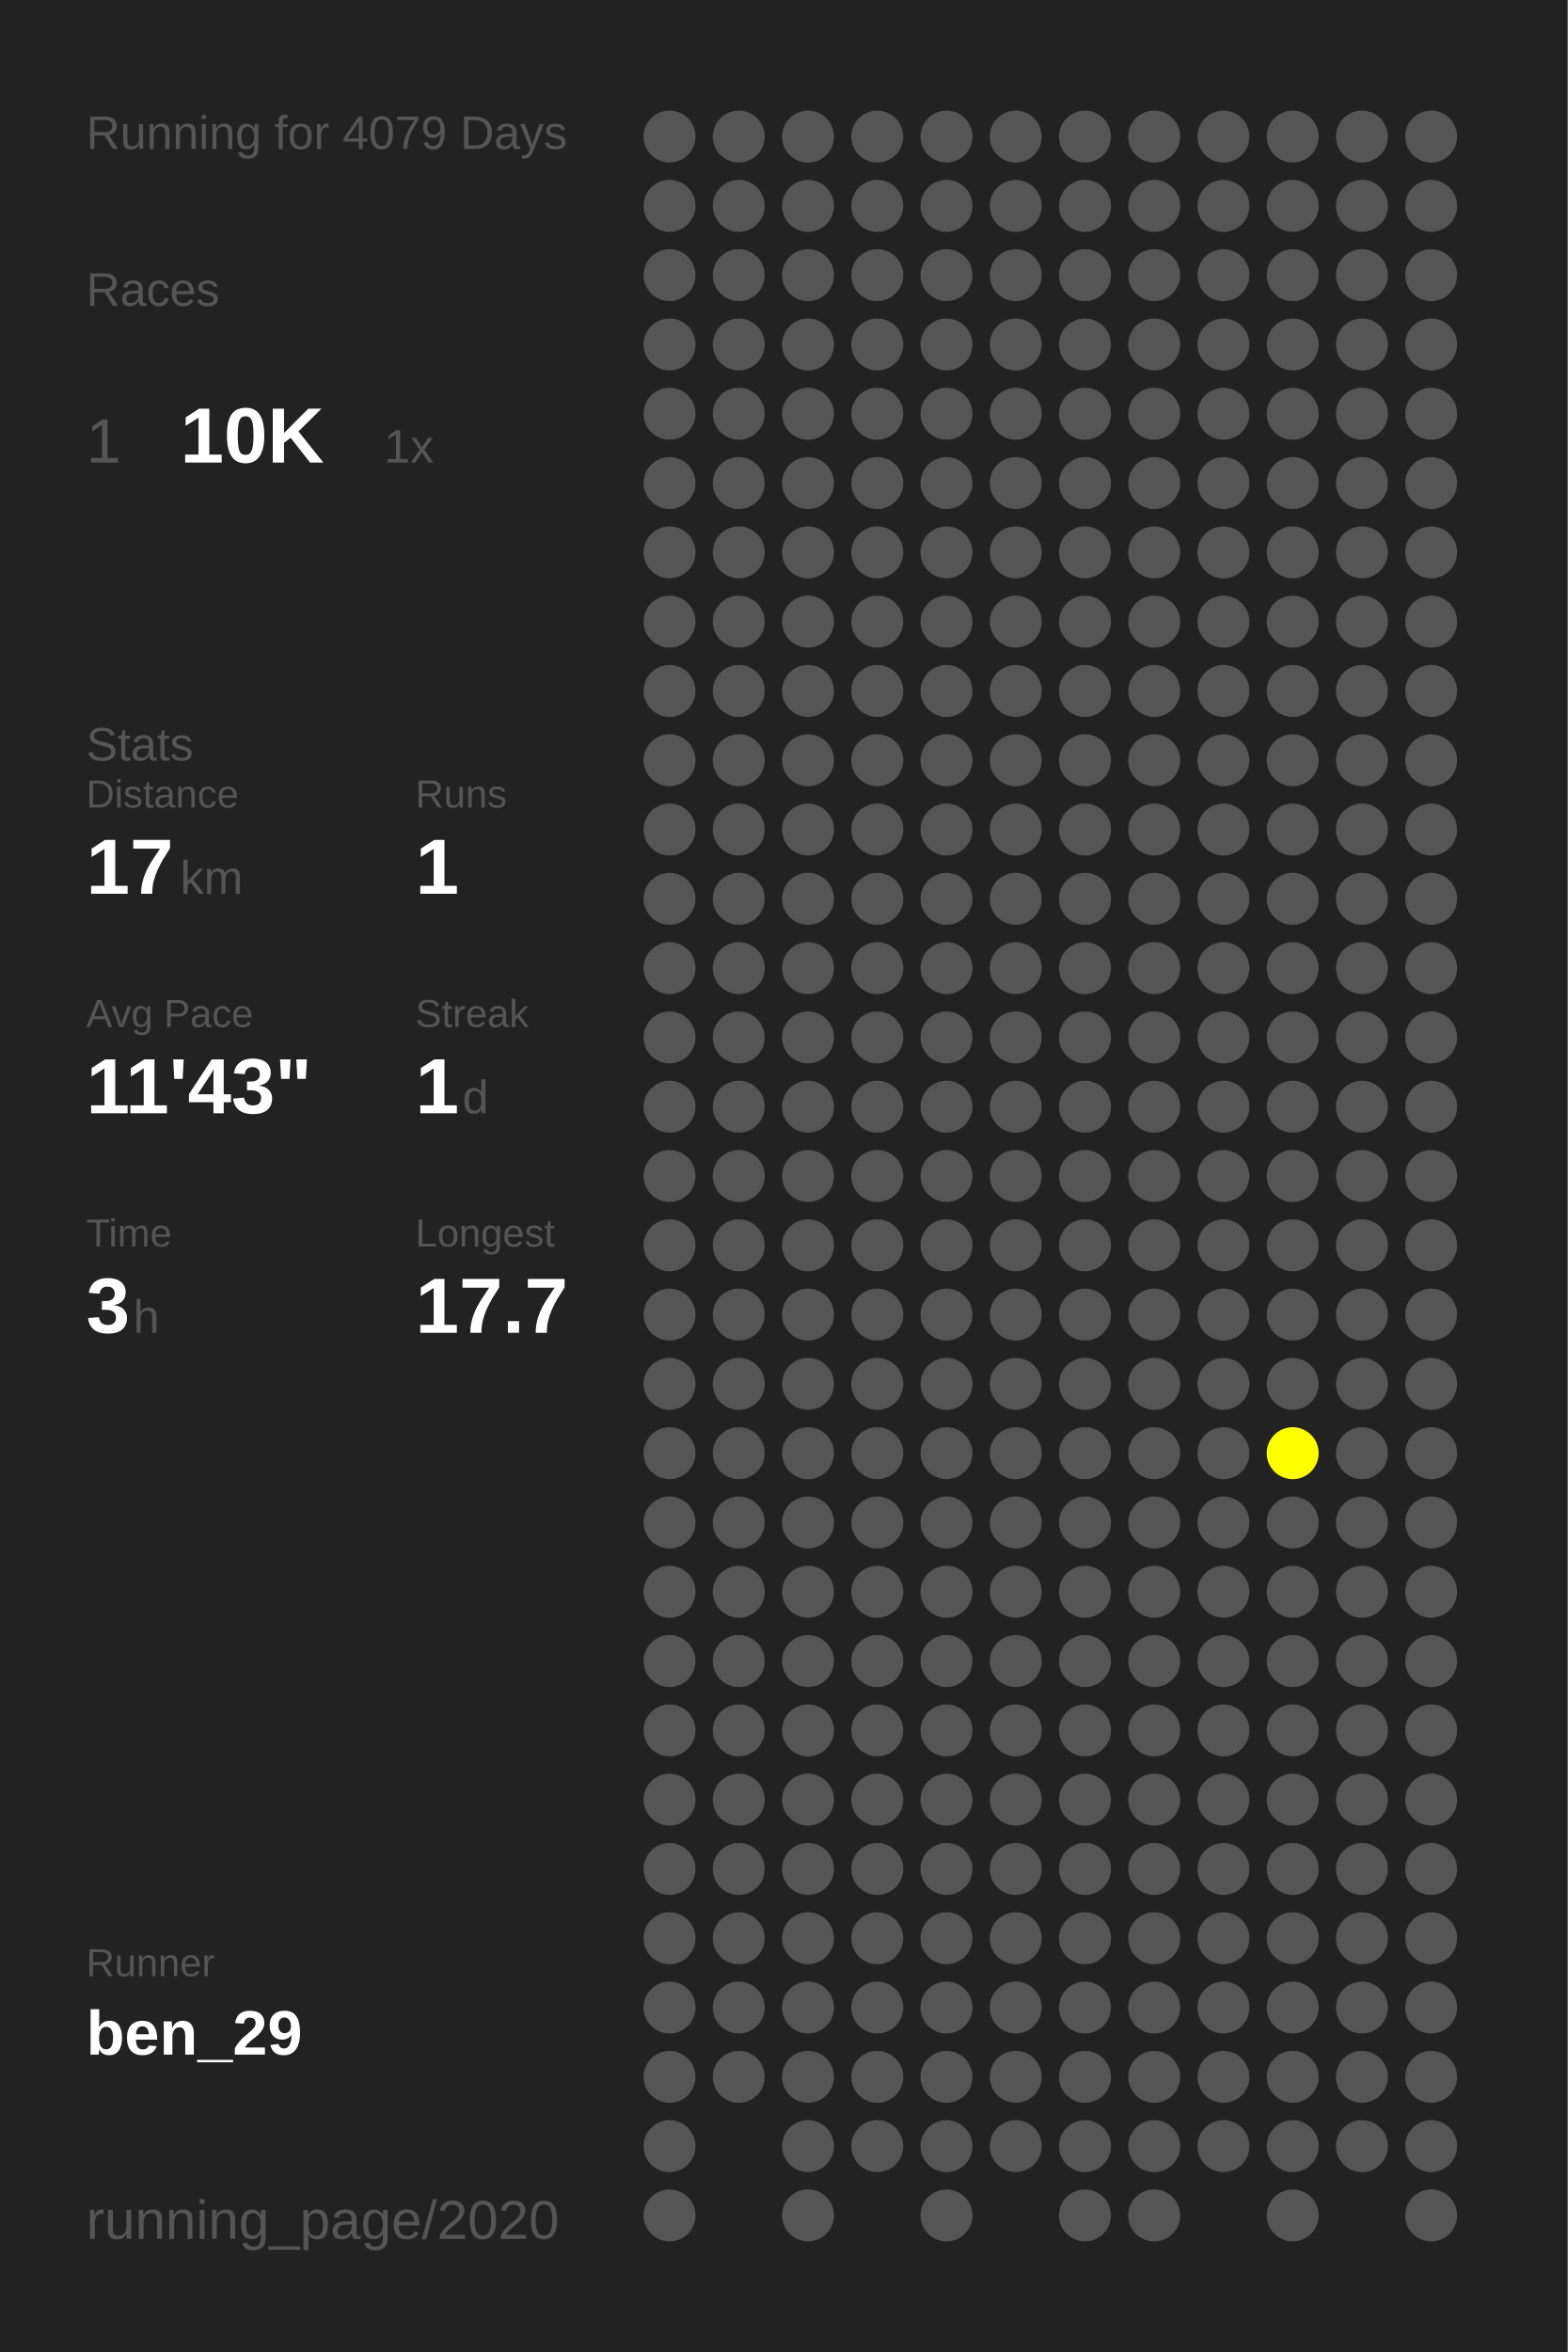
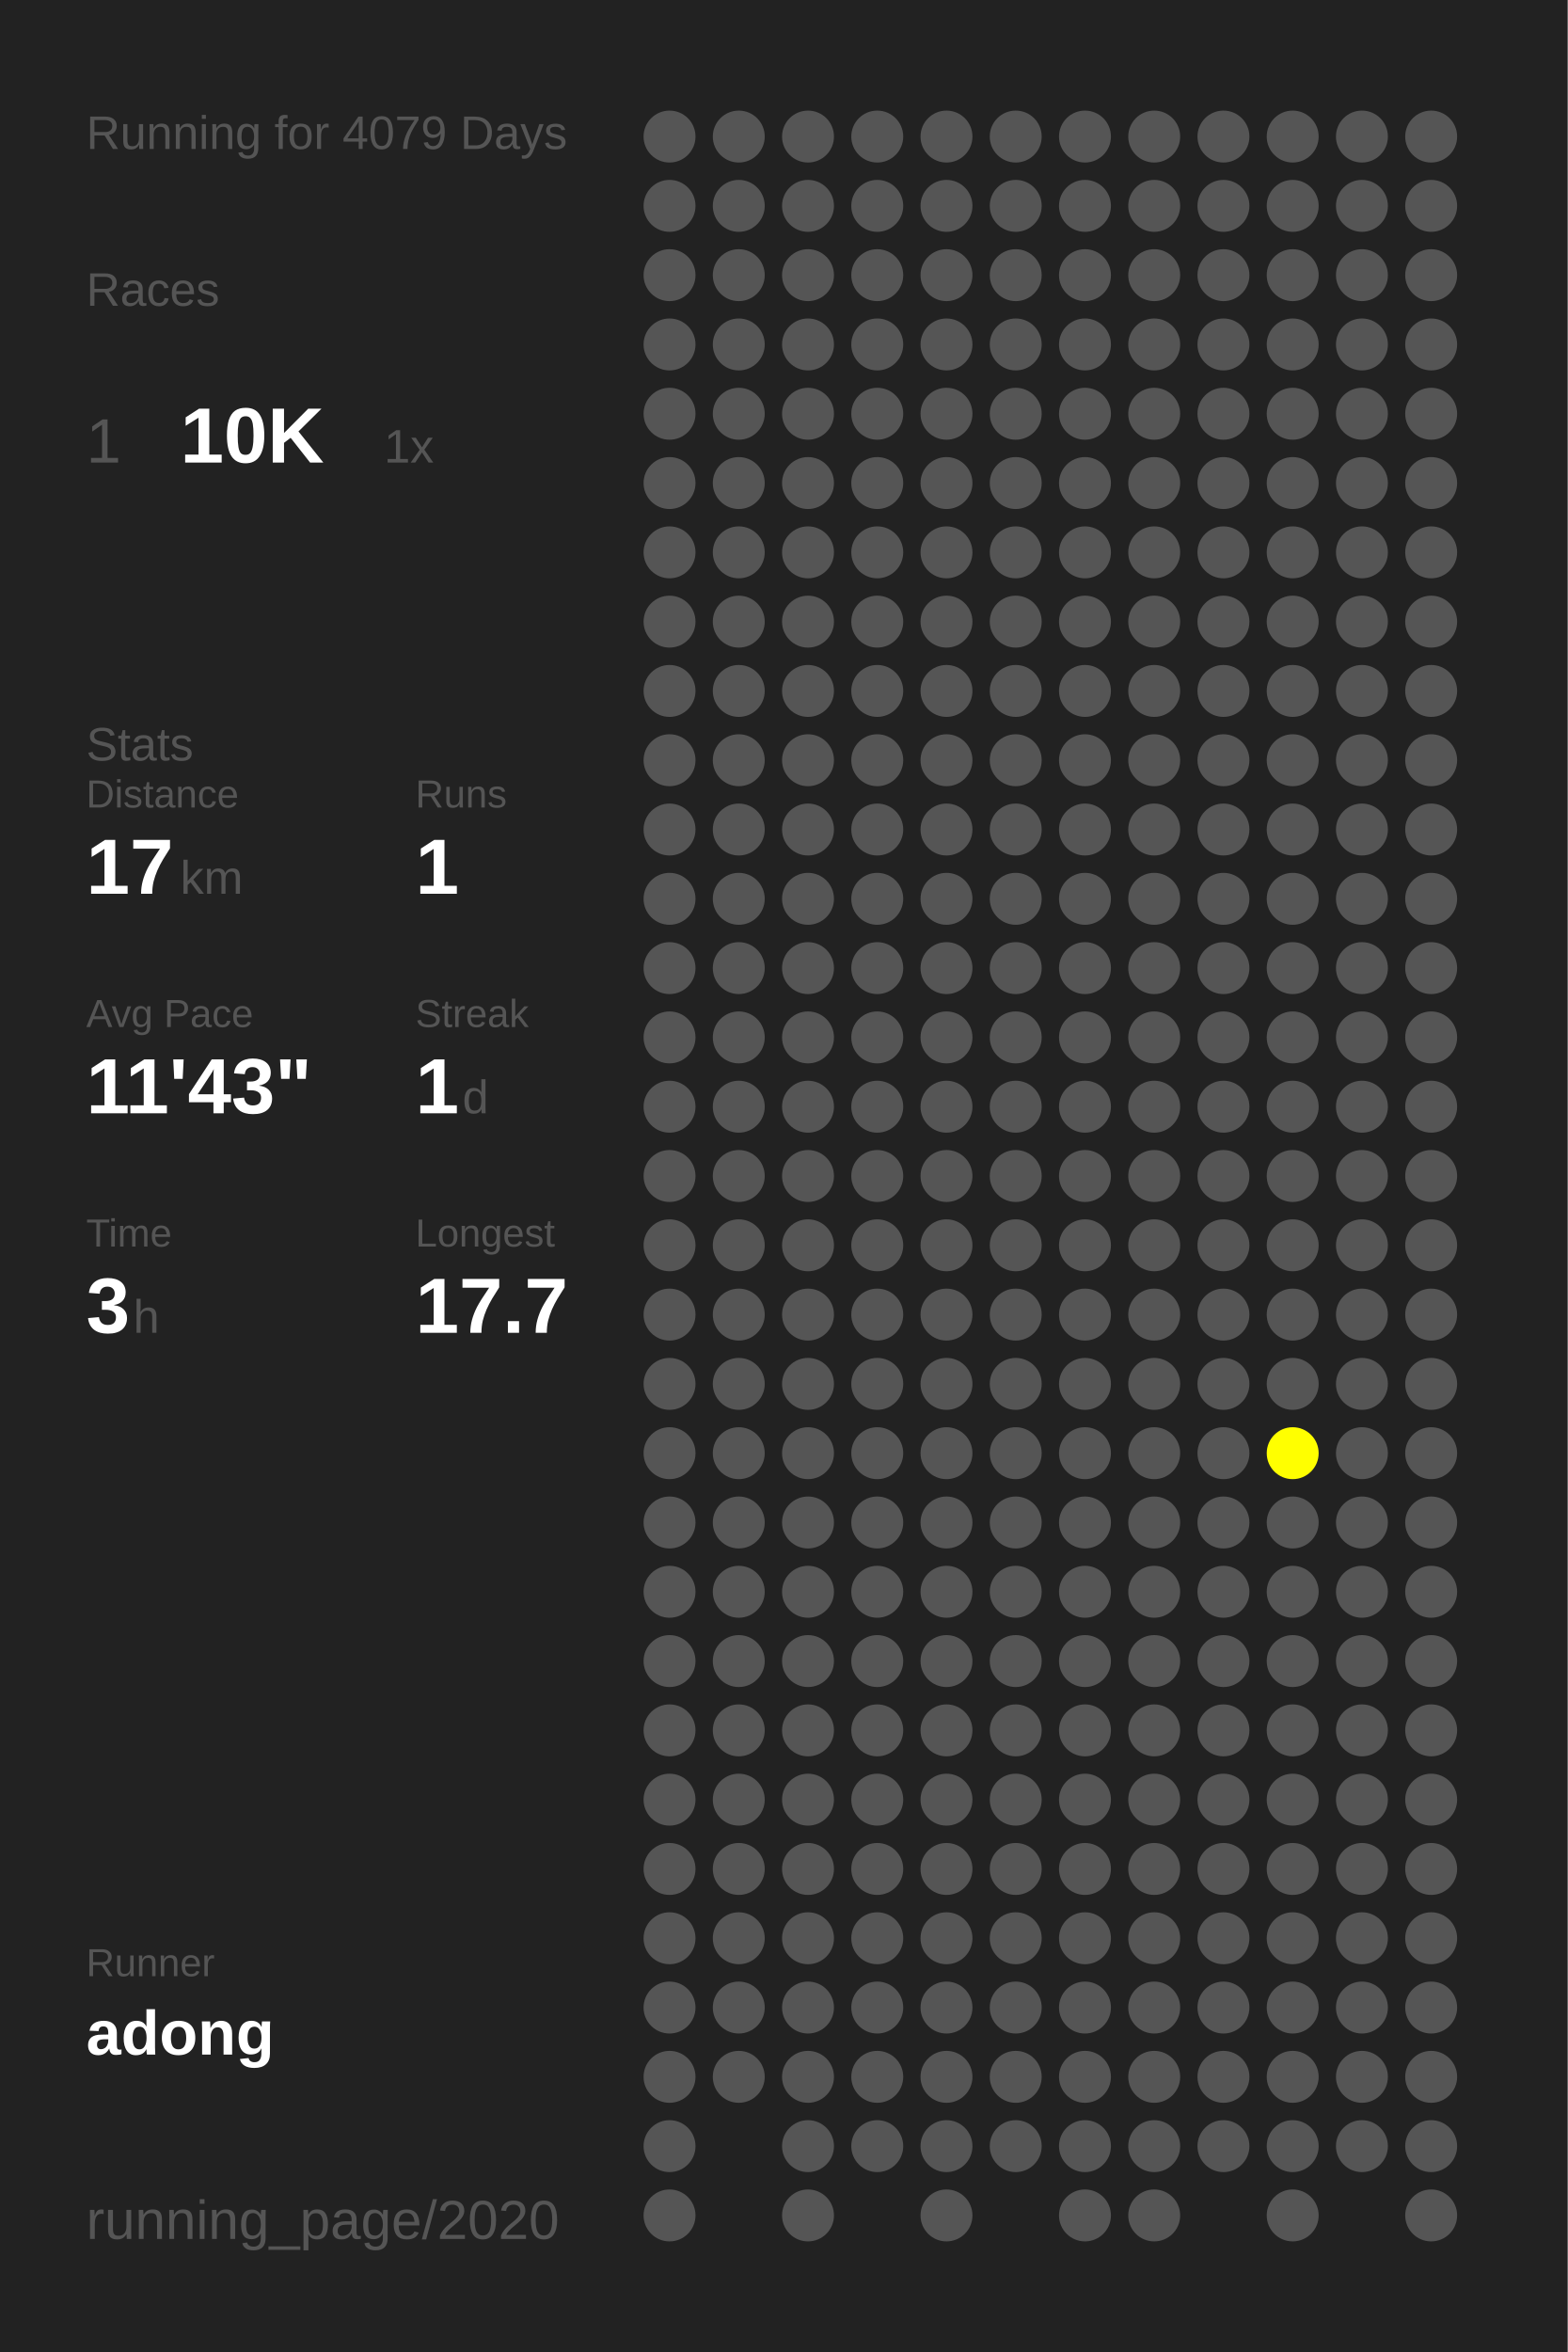
<svg xmlns="http://www.w3.org/2000/svg" baseProfile="full" height="300mm" version="1.1" viewBox="0,0,200,300" width="200mm">
  <defs />
  <rect fill="#222222" height="300" width="200" x="0" y="0" />
  <text fill="#555555" style="font-size:6px; font-family:Arial;" x="11" y="19">Running for 4079 Days</text>
  <text fill="#555555" style="font-size:6px; font-family:Arial;" x="11" y="39">Races</text>
  <text fill="#555555" style="font-size:8px; font-family:Arial;" x="11" y="59">1</text>
  <text fill="#FFFFFF" style="font-size:10px; font-family:Arial; font-weight:bold;" x="23" y="59">10K</text>
  <text fill="#555555" style="font-size:6px; font-family:Arial;" x="49" y="59">1x</text>
  <text fill="#555555" style="font-size:6px; font-family:Arial;" x="11" y="97">Stats</text>
  <text fill="#555555" style="font-size:5px; font-family:Arial;" x="11" y="103">Distance</text>
  <text fill="#FFFFFF" style="font-size:10px; font-family:Arial; font-weight:bold;" x="11" y="114">17</text>
  <text fill="#555555" style="font-size:6px; font-family:Arial;" x="23" y="114">km</text>
  <text fill="#555555" style="font-size:5px; font-family:Arial;" x="53" y="103">Runs</text>
  <text fill="#FFFFFF" style="font-size:10px; font-family:Arial; font-weight:bold;" x="53" y="114">1</text>
  <text fill="#555555" style="font-size:5px; font-family:Arial;" x="11" y="131">Avg Pace</text>
  <text fill="#FFFFFF" style="font-size:10px; font-family:Arial; font-weight:bold;" x="11" y="142">11'43"</text>
  <text fill="#555555" style="font-size:5px; font-family:Arial;" x="53" y="131">Streak</text>
  <text fill="#FFFFFF" style="font-size:10px; font-family:Arial; font-weight:bold;" x="53" y="142">1</text>
  <text fill="#555555" style="font-size:6px; font-family:Arial;" x="59" y="142">d</text>
  <text fill="#555555" style="font-size:5px; font-family:Arial;" x="11" y="159">Time</text>
  <text fill="#FFFFFF" style="font-size:10px; font-family:Arial; font-weight:bold;" x="11" y="170">3</text>
  <text fill="#555555" style="font-size:6px; font-family:Arial;" x="17" y="170">h</text>
  <text fill="#555555" style="font-size:5px; font-family:Arial;" x="53" y="159">Longest</text>
  <text fill="#FFFFFF" style="font-size:10px; font-family:Arial; font-weight:bold;" x="53" y="170">17.7</text>
  <text fill="#555555" style="font-size:5px; font-family:Arial;" x="11" y="252.065">Runner</text>
-   <text fill="#FFFFFF" style="font-size:8px; font-family:Arial; font-weight:bold;" x="11" y="262.065">ben_29</text>
+   <text fill="#FFFFFF" style="font-size:8px; font-family:Arial; font-weight:bold;" x="11" y="262.065">adong</text>
  <text fill="#555555" style="font-size:7px; font-family:Arial;" x="11" y="285.581">running_page/2020</text>
  <circle cx="85.417" cy="17.419" fill="#555555" r="3.312" />
  <circle cx="85.417" cy="26.258" fill="#555555" r="3.312" />
  <circle cx="85.417" cy="35.097" fill="#555555" r="3.312" />
  <circle cx="85.417" cy="43.935" fill="#555555" r="3.312" />
  <circle cx="85.417" cy="52.774" fill="#555555" r="3.312" />
  <circle cx="85.417" cy="61.613" fill="#555555" r="3.312" />
  <circle cx="85.417" cy="70.452" fill="#555555" r="3.312" />
  <circle cx="85.417" cy="79.29" fill="#555555" r="3.312" />
  <circle cx="85.417" cy="88.129" fill="#555555" r="3.312" />
  <circle cx="85.417" cy="96.968" fill="#555555" r="3.312" />
  <circle cx="85.417" cy="105.806" fill="#555555" r="3.312" />
  <circle cx="85.417" cy="114.645" fill="#555555" r="3.312" />
  <circle cx="85.417" cy="123.484" fill="#555555" r="3.312" />
  <circle cx="85.417" cy="132.323" fill="#555555" r="3.312" />
  <circle cx="85.417" cy="141.161" fill="#555555" r="3.312" />
  <circle cx="85.417" cy="150" fill="#555555" r="3.312" />
  <circle cx="85.417" cy="158.839" fill="#555555" r="3.312" />
  <circle cx="85.417" cy="167.677" fill="#555555" r="3.312" />
  <circle cx="85.417" cy="176.516" fill="#555555" r="3.312" />
  <circle cx="85.417" cy="185.355" fill="#555555" r="3.312" />
  <circle cx="85.417" cy="194.194" fill="#555555" r="3.312" />
  <circle cx="85.417" cy="203.032" fill="#555555" r="3.312" />
  <circle cx="85.417" cy="211.871" fill="#555555" r="3.312" />
  <circle cx="85.417" cy="220.71" fill="#555555" r="3.312" />
  <circle cx="85.417" cy="229.548" fill="#555555" r="3.312" />
  <circle cx="85.417" cy="238.387" fill="#555555" r="3.312" />
  <circle cx="85.417" cy="247.226" fill="#555555" r="3.312" />
  <circle cx="85.417" cy="256.065" fill="#555555" r="3.312" />
  <circle cx="85.417" cy="264.903" fill="#555555" r="3.312" />
  <circle cx="85.417" cy="273.742" fill="#555555" r="3.312" />
  <circle cx="85.417" cy="282.581" fill="#555555" r="3.312" />
  <circle cx="94.25" cy="17.419" fill="#555555" r="3.312" />
  <circle cx="94.25" cy="26.258" fill="#555555" r="3.312" />
  <circle cx="94.25" cy="35.097" fill="#555555" r="3.312" />
  <circle cx="94.25" cy="43.935" fill="#555555" r="3.312" />
  <circle cx="94.25" cy="52.774" fill="#555555" r="3.312" />
  <circle cx="94.25" cy="61.613" fill="#555555" r="3.312" />
  <circle cx="94.25" cy="70.452" fill="#555555" r="3.312" />
  <circle cx="94.25" cy="79.29" fill="#555555" r="3.312" />
  <circle cx="94.25" cy="88.129" fill="#555555" r="3.312" />
  <circle cx="94.25" cy="96.968" fill="#555555" r="3.312" />
  <circle cx="94.25" cy="105.806" fill="#555555" r="3.312" />
  <circle cx="94.25" cy="114.645" fill="#555555" r="3.312" />
  <circle cx="94.25" cy="123.484" fill="#555555" r="3.312" />
  <circle cx="94.25" cy="132.323" fill="#555555" r="3.312" />
  <circle cx="94.25" cy="141.161" fill="#555555" r="3.312" />
  <circle cx="94.25" cy="150" fill="#555555" r="3.312" />
  <circle cx="94.25" cy="158.839" fill="#555555" r="3.312" />
  <circle cx="94.25" cy="167.677" fill="#555555" r="3.312" />
  <circle cx="94.25" cy="176.516" fill="#555555" r="3.312" />
  <circle cx="94.25" cy="185.355" fill="#555555" r="3.312" />
  <circle cx="94.25" cy="194.194" fill="#555555" r="3.312" />
  <circle cx="94.25" cy="203.032" fill="#555555" r="3.312" />
  <circle cx="94.25" cy="211.871" fill="#555555" r="3.312" />
  <circle cx="94.25" cy="220.71" fill="#555555" r="3.312" />
  <circle cx="94.25" cy="229.548" fill="#555555" r="3.312" />
  <circle cx="94.25" cy="238.387" fill="#555555" r="3.312" />
  <circle cx="94.25" cy="247.226" fill="#555555" r="3.312" />
  <circle cx="94.25" cy="256.065" fill="#555555" r="3.312" />
  <circle cx="94.25" cy="264.903" fill="#555555" r="3.312" />
  <circle cx="103.083" cy="17.419" fill="#555555" r="3.312" />
  <circle cx="103.083" cy="26.258" fill="#555555" r="3.312" />
  <circle cx="103.083" cy="35.097" fill="#555555" r="3.312" />
  <circle cx="103.083" cy="43.935" fill="#555555" r="3.312" />
  <circle cx="103.083" cy="52.774" fill="#555555" r="3.312" />
  <circle cx="103.083" cy="61.613" fill="#555555" r="3.312" />
  <circle cx="103.083" cy="70.452" fill="#555555" r="3.312" />
  <circle cx="103.083" cy="79.29" fill="#555555" r="3.312" />
  <circle cx="103.083" cy="88.129" fill="#555555" r="3.312" />
  <circle cx="103.083" cy="96.968" fill="#555555" r="3.312" />
  <circle cx="103.083" cy="105.806" fill="#555555" r="3.312" />
  <circle cx="103.083" cy="114.645" fill="#555555" r="3.312" />
  <circle cx="103.083" cy="123.484" fill="#555555" r="3.312" />
  <circle cx="103.083" cy="132.323" fill="#555555" r="3.312" />
  <circle cx="103.083" cy="141.161" fill="#555555" r="3.312" />
  <circle cx="103.083" cy="150" fill="#555555" r="3.312" />
  <circle cx="103.083" cy="158.839" fill="#555555" r="3.312" />
  <circle cx="103.083" cy="167.677" fill="#555555" r="3.312" />
  <circle cx="103.083" cy="176.516" fill="#555555" r="3.312" />
  <circle cx="103.083" cy="185.355" fill="#555555" r="3.312" />
  <circle cx="103.083" cy="194.194" fill="#555555" r="3.312" />
  <circle cx="103.083" cy="203.032" fill="#555555" r="3.312" />
  <circle cx="103.083" cy="211.871" fill="#555555" r="3.312" />
  <circle cx="103.083" cy="220.71" fill="#555555" r="3.312" />
  <circle cx="103.083" cy="229.548" fill="#555555" r="3.312" />
  <circle cx="103.083" cy="238.387" fill="#555555" r="3.312" />
  <circle cx="103.083" cy="247.226" fill="#555555" r="3.312" />
  <circle cx="103.083" cy="256.065" fill="#555555" r="3.312" />
  <circle cx="103.083" cy="264.903" fill="#555555" r="3.312" />
  <circle cx="103.083" cy="273.742" fill="#555555" r="3.312" />
  <circle cx="103.083" cy="282.581" fill="#555555" r="3.312" />
  <circle cx="111.917" cy="17.419" fill="#555555" r="3.312" />
  <circle cx="111.917" cy="26.258" fill="#555555" r="3.312" />
  <circle cx="111.917" cy="35.097" fill="#555555" r="3.312" />
  <circle cx="111.917" cy="43.935" fill="#555555" r="3.312" />
  <circle cx="111.917" cy="52.774" fill="#555555" r="3.312" />
  <circle cx="111.917" cy="61.613" fill="#555555" r="3.312" />
  <circle cx="111.917" cy="70.452" fill="#555555" r="3.312" />
  <circle cx="111.917" cy="79.29" fill="#555555" r="3.312" />
  <circle cx="111.917" cy="88.129" fill="#555555" r="3.312" />
  <circle cx="111.917" cy="96.968" fill="#555555" r="3.312" />
  <circle cx="111.917" cy="105.806" fill="#555555" r="3.312" />
  <circle cx="111.917" cy="114.645" fill="#555555" r="3.312" />
  <circle cx="111.917" cy="123.484" fill="#555555" r="3.312" />
  <circle cx="111.917" cy="132.323" fill="#555555" r="3.312" />
  <circle cx="111.917" cy="141.161" fill="#555555" r="3.312" />
  <circle cx="111.917" cy="150" fill="#555555" r="3.312" />
  <circle cx="111.917" cy="158.839" fill="#555555" r="3.312" />
  <circle cx="111.917" cy="167.677" fill="#555555" r="3.312" />
  <circle cx="111.917" cy="176.516" fill="#555555" r="3.312" />
  <circle cx="111.917" cy="185.355" fill="#555555" r="3.312" />
  <circle cx="111.917" cy="194.194" fill="#555555" r="3.312" />
  <circle cx="111.917" cy="203.032" fill="#555555" r="3.312" />
  <circle cx="111.917" cy="211.871" fill="#555555" r="3.312" />
  <circle cx="111.917" cy="220.71" fill="#555555" r="3.312" />
  <circle cx="111.917" cy="229.548" fill="#555555" r="3.312" />
  <circle cx="111.917" cy="238.387" fill="#555555" r="3.312" />
  <circle cx="111.917" cy="247.226" fill="#555555" r="3.312" />
  <circle cx="111.917" cy="256.065" fill="#555555" r="3.312" />
  <circle cx="111.917" cy="264.903" fill="#555555" r="3.312" />
  <circle cx="111.917" cy="273.742" fill="#555555" r="3.312" />
  <circle cx="120.75" cy="17.419" fill="#555555" r="3.312" />
  <circle cx="120.75" cy="26.258" fill="#555555" r="3.312" />
  <circle cx="120.75" cy="35.097" fill="#555555" r="3.312" />
  <circle cx="120.75" cy="43.935" fill="#555555" r="3.312" />
  <circle cx="120.75" cy="52.774" fill="#555555" r="3.312" />
  <circle cx="120.75" cy="61.613" fill="#555555" r="3.312" />
  <circle cx="120.75" cy="70.452" fill="#555555" r="3.312" />
  <circle cx="120.75" cy="79.29" fill="#555555" r="3.312" />
  <circle cx="120.75" cy="88.129" fill="#555555" r="3.312" />
  <circle cx="120.75" cy="96.968" fill="#555555" r="3.312" />
  <circle cx="120.75" cy="105.806" fill="#555555" r="3.312" />
  <circle cx="120.75" cy="114.645" fill="#555555" r="3.312" />
  <circle cx="120.75" cy="123.484" fill="#555555" r="3.312" />
  <circle cx="120.75" cy="132.323" fill="#555555" r="3.312" />
  <circle cx="120.75" cy="141.161" fill="#555555" r="3.312" />
  <circle cx="120.75" cy="150" fill="#555555" r="3.312" />
  <circle cx="120.75" cy="158.839" fill="#555555" r="3.312" />
  <circle cx="120.75" cy="167.677" fill="#555555" r="3.312" />
  <circle cx="120.75" cy="176.516" fill="#555555" r="3.312" />
  <circle cx="120.75" cy="185.355" fill="#555555" r="3.312" />
  <circle cx="120.75" cy="194.194" fill="#555555" r="3.312" />
  <circle cx="120.75" cy="203.032" fill="#555555" r="3.312" />
  <circle cx="120.75" cy="211.871" fill="#555555" r="3.312" />
  <circle cx="120.75" cy="220.71" fill="#555555" r="3.312" />
  <circle cx="120.75" cy="229.548" fill="#555555" r="3.312" />
  <circle cx="120.75" cy="238.387" fill="#555555" r="3.312" />
  <circle cx="120.75" cy="247.226" fill="#555555" r="3.312" />
  <circle cx="120.75" cy="256.065" fill="#555555" r="3.312" />
  <circle cx="120.75" cy="264.903" fill="#555555" r="3.312" />
  <circle cx="120.75" cy="273.742" fill="#555555" r="3.312" />
  <circle cx="120.75" cy="282.581" fill="#555555" r="3.312" />
  <circle cx="129.583" cy="17.419" fill="#555555" r="3.312" />
  <circle cx="129.583" cy="26.258" fill="#555555" r="3.312" />
  <circle cx="129.583" cy="35.097" fill="#555555" r="3.312" />
  <circle cx="129.583" cy="43.935" fill="#555555" r="3.312" />
  <circle cx="129.583" cy="52.774" fill="#555555" r="3.312" />
  <circle cx="129.583" cy="61.613" fill="#555555" r="3.312" />
  <circle cx="129.583" cy="70.452" fill="#555555" r="3.312" />
  <circle cx="129.583" cy="79.29" fill="#555555" r="3.312" />
  <circle cx="129.583" cy="88.129" fill="#555555" r="3.312" />
  <circle cx="129.583" cy="96.968" fill="#555555" r="3.312" />
  <circle cx="129.583" cy="105.806" fill="#555555" r="3.312" />
  <circle cx="129.583" cy="114.645" fill="#555555" r="3.312" />
  <circle cx="129.583" cy="123.484" fill="#555555" r="3.312" />
  <circle cx="129.583" cy="132.323" fill="#555555" r="3.312" />
  <circle cx="129.583" cy="141.161" fill="#555555" r="3.312" />
  <circle cx="129.583" cy="150" fill="#555555" r="3.312" />
  <circle cx="129.583" cy="158.839" fill="#555555" r="3.312" />
  <circle cx="129.583" cy="167.677" fill="#555555" r="3.312" />
  <circle cx="129.583" cy="176.516" fill="#555555" r="3.312" />
  <circle cx="129.583" cy="185.355" fill="#555555" r="3.312" />
  <circle cx="129.583" cy="194.194" fill="#555555" r="3.312" />
  <circle cx="129.583" cy="203.032" fill="#555555" r="3.312" />
  <circle cx="129.583" cy="211.871" fill="#555555" r="3.312" />
  <circle cx="129.583" cy="220.71" fill="#555555" r="3.312" />
  <circle cx="129.583" cy="229.548" fill="#555555" r="3.312" />
  <circle cx="129.583" cy="238.387" fill="#555555" r="3.312" />
  <circle cx="129.583" cy="247.226" fill="#555555" r="3.312" />
  <circle cx="129.583" cy="256.065" fill="#555555" r="3.312" />
  <circle cx="129.583" cy="264.903" fill="#555555" r="3.312" />
  <circle cx="129.583" cy="273.742" fill="#555555" r="3.312" />
  <circle cx="138.417" cy="17.419" fill="#555555" r="3.312" />
  <circle cx="138.417" cy="26.258" fill="#555555" r="3.312" />
  <circle cx="138.417" cy="35.097" fill="#555555" r="3.312" />
  <circle cx="138.417" cy="43.935" fill="#555555" r="3.312" />
  <circle cx="138.417" cy="52.774" fill="#555555" r="3.312" />
  <circle cx="138.417" cy="61.613" fill="#555555" r="3.312" />
  <circle cx="138.417" cy="70.452" fill="#555555" r="3.312" />
  <circle cx="138.417" cy="79.29" fill="#555555" r="3.312" />
  <circle cx="138.417" cy="88.129" fill="#555555" r="3.312" />
  <circle cx="138.417" cy="96.968" fill="#555555" r="3.312" />
  <circle cx="138.417" cy="105.806" fill="#555555" r="3.312" />
  <circle cx="138.417" cy="114.645" fill="#555555" r="3.312" />
  <circle cx="138.417" cy="123.484" fill="#555555" r="3.312" />
  <circle cx="138.417" cy="132.323" fill="#555555" r="3.312" />
  <circle cx="138.417" cy="141.161" fill="#555555" r="3.312" />
  <circle cx="138.417" cy="150" fill="#555555" r="3.312" />
  <circle cx="138.417" cy="158.839" fill="#555555" r="3.312" />
  <circle cx="138.417" cy="167.677" fill="#555555" r="3.312" />
  <circle cx="138.417" cy="176.516" fill="#555555" r="3.312" />
  <circle cx="138.417" cy="185.355" fill="#555555" r="3.312" />
  <circle cx="138.417" cy="194.194" fill="#555555" r="3.312" />
  <circle cx="138.417" cy="203.032" fill="#555555" r="3.312" />
  <circle cx="138.417" cy="211.871" fill="#555555" r="3.312" />
  <circle cx="138.417" cy="220.71" fill="#555555" r="3.312" />
  <circle cx="138.417" cy="229.548" fill="#555555" r="3.312" />
  <circle cx="138.417" cy="238.387" fill="#555555" r="3.312" />
  <circle cx="138.417" cy="247.226" fill="#555555" r="3.312" />
  <circle cx="138.417" cy="256.065" fill="#555555" r="3.312" />
  <circle cx="138.417" cy="264.903" fill="#555555" r="3.312" />
  <circle cx="138.417" cy="273.742" fill="#555555" r="3.312" />
  <circle cx="138.417" cy="282.581" fill="#555555" r="3.312" />
  <circle cx="147.25" cy="17.419" fill="#555555" r="3.312" />
  <circle cx="147.25" cy="26.258" fill="#555555" r="3.312" />
  <circle cx="147.25" cy="35.097" fill="#555555" r="3.312" />
  <circle cx="147.25" cy="43.935" fill="#555555" r="3.312" />
  <circle cx="147.25" cy="52.774" fill="#555555" r="3.312" />
  <circle cx="147.25" cy="61.613" fill="#555555" r="3.312" />
  <circle cx="147.25" cy="70.452" fill="#555555" r="3.312" />
  <circle cx="147.25" cy="79.29" fill="#555555" r="3.312" />
  <circle cx="147.25" cy="88.129" fill="#555555" r="3.312" />
  <circle cx="147.25" cy="96.968" fill="#555555" r="3.312" />
  <circle cx="147.25" cy="105.806" fill="#555555" r="3.312" />
  <circle cx="147.25" cy="114.645" fill="#555555" r="3.312" />
  <circle cx="147.25" cy="123.484" fill="#555555" r="3.312" />
  <circle cx="147.25" cy="132.323" fill="#555555" r="3.312" />
  <circle cx="147.25" cy="141.161" fill="#555555" r="3.312" />
  <circle cx="147.25" cy="150" fill="#555555" r="3.312" />
  <circle cx="147.25" cy="158.839" fill="#555555" r="3.312" />
  <circle cx="147.25" cy="167.677" fill="#555555" r="3.312" />
  <circle cx="147.25" cy="176.516" fill="#555555" r="3.312" />
  <circle cx="147.25" cy="185.355" fill="#555555" r="3.312" />
  <circle cx="147.25" cy="194.194" fill="#555555" r="3.312" />
  <circle cx="147.25" cy="203.032" fill="#555555" r="3.312" />
  <circle cx="147.25" cy="211.871" fill="#555555" r="3.312" />
  <circle cx="147.25" cy="220.71" fill="#555555" r="3.312" />
  <circle cx="147.25" cy="229.548" fill="#555555" r="3.312" />
  <circle cx="147.25" cy="238.387" fill="#555555" r="3.312" />
  <circle cx="147.25" cy="247.226" fill="#555555" r="3.312" />
  <circle cx="147.25" cy="256.065" fill="#555555" r="3.312" />
  <circle cx="147.25" cy="264.903" fill="#555555" r="3.312" />
  <circle cx="147.25" cy="273.742" fill="#555555" r="3.312" />
  <circle cx="147.25" cy="282.581" fill="#555555" r="3.312" />
  <circle cx="156.083" cy="17.419" fill="#555555" r="3.312" />
  <circle cx="156.083" cy="26.258" fill="#555555" r="3.312" />
  <circle cx="156.083" cy="35.097" fill="#555555" r="3.312" />
  <circle cx="156.083" cy="43.935" fill="#555555" r="3.312" />
  <circle cx="156.083" cy="52.774" fill="#555555" r="3.312" />
  <circle cx="156.083" cy="61.613" fill="#555555" r="3.312" />
  <circle cx="156.083" cy="70.452" fill="#555555" r="3.312" />
  <circle cx="156.083" cy="79.29" fill="#555555" r="3.312" />
  <circle cx="156.083" cy="88.129" fill="#555555" r="3.312" />
  <circle cx="156.083" cy="96.968" fill="#555555" r="3.312" />
  <circle cx="156.083" cy="105.806" fill="#555555" r="3.312" />
  <circle cx="156.083" cy="114.645" fill="#555555" r="3.312" />
  <circle cx="156.083" cy="123.484" fill="#555555" r="3.312" />
  <circle cx="156.083" cy="132.323" fill="#555555" r="3.312" />
  <circle cx="156.083" cy="141.161" fill="#555555" r="3.312" />
  <circle cx="156.083" cy="150" fill="#555555" r="3.312" />
  <circle cx="156.083" cy="158.839" fill="#555555" r="3.312" />
  <circle cx="156.083" cy="167.677" fill="#555555" r="3.312" />
  <circle cx="156.083" cy="176.516" fill="#555555" r="3.312" />
  <circle cx="156.083" cy="185.355" fill="#555555" r="3.312" />
  <circle cx="156.083" cy="194.194" fill="#555555" r="3.312" />
  <circle cx="156.083" cy="203.032" fill="#555555" r="3.312" />
  <circle cx="156.083" cy="211.871" fill="#555555" r="3.312" />
  <circle cx="156.083" cy="220.71" fill="#555555" r="3.312" />
  <circle cx="156.083" cy="229.548" fill="#555555" r="3.312" />
  <circle cx="156.083" cy="238.387" fill="#555555" r="3.312" />
  <circle cx="156.083" cy="247.226" fill="#555555" r="3.312" />
  <circle cx="156.083" cy="256.065" fill="#555555" r="3.312" />
  <circle cx="156.083" cy="264.903" fill="#555555" r="3.312" />
  <circle cx="156.083" cy="273.742" fill="#555555" r="3.312" />
  <circle cx="164.917" cy="17.419" fill="#555555" r="3.312" />
  <circle cx="164.917" cy="26.258" fill="#555555" r="3.312" />
  <circle cx="164.917" cy="35.097" fill="#555555" r="3.312" />
  <circle cx="164.917" cy="43.935" fill="#555555" r="3.312" />
  <circle cx="164.917" cy="52.774" fill="#555555" r="3.312" />
  <circle cx="164.917" cy="61.613" fill="#555555" r="3.312" />
  <circle cx="164.917" cy="70.452" fill="#555555" r="3.312" />
  <circle cx="164.917" cy="79.29" fill="#555555" r="3.312" />
  <circle cx="164.917" cy="88.129" fill="#555555" r="3.312" />
  <circle cx="164.917" cy="96.968" fill="#555555" r="3.312" />
  <circle cx="164.917" cy="105.806" fill="#555555" r="3.312" />
  <circle cx="164.917" cy="114.645" fill="#555555" r="3.312" />
  <circle cx="164.917" cy="123.484" fill="#555555" r="3.312" />
  <circle cx="164.917" cy="132.323" fill="#555555" r="3.312" />
  <circle cx="164.917" cy="141.161" fill="#555555" r="3.312" />
  <circle cx="164.917" cy="150" fill="#555555" r="3.312" />
  <circle cx="164.917" cy="158.839" fill="#555555" r="3.312" />
  <circle cx="164.917" cy="167.677" fill="#555555" r="3.312" />
  <circle cx="164.917" cy="176.516" fill="#555555" r="3.312" />
  <circle cx="164.917" cy="185.355" fill="#FFFF00" r="3.312" />
  <circle cx="164.917" cy="194.194" fill="#555555" r="3.312" />
  <circle cx="164.917" cy="203.032" fill="#555555" r="3.312" />
  <circle cx="164.917" cy="211.871" fill="#555555" r="3.312" />
  <circle cx="164.917" cy="220.71" fill="#555555" r="3.312" />
  <circle cx="164.917" cy="229.548" fill="#555555" r="3.312" />
  <circle cx="164.917" cy="238.387" fill="#555555" r="3.312" />
  <circle cx="164.917" cy="247.226" fill="#555555" r="3.312" />
  <circle cx="164.917" cy="256.065" fill="#555555" r="3.312" />
  <circle cx="164.917" cy="264.903" fill="#555555" r="3.312" />
  <circle cx="164.917" cy="273.742" fill="#555555" r="3.312" />
  <circle cx="164.917" cy="282.581" fill="#555555" r="3.312" />
  <circle cx="173.75" cy="17.419" fill="#555555" r="3.312" />
  <circle cx="173.75" cy="26.258" fill="#555555" r="3.312" />
  <circle cx="173.75" cy="35.097" fill="#555555" r="3.312" />
  <circle cx="173.75" cy="43.935" fill="#555555" r="3.312" />
  <circle cx="173.75" cy="52.774" fill="#555555" r="3.312" />
  <circle cx="173.75" cy="61.613" fill="#555555" r="3.312" />
  <circle cx="173.75" cy="70.452" fill="#555555" r="3.312" />
  <circle cx="173.75" cy="79.29" fill="#555555" r="3.312" />
  <circle cx="173.75" cy="88.129" fill="#555555" r="3.312" />
  <circle cx="173.75" cy="96.968" fill="#555555" r="3.312" />
  <circle cx="173.75" cy="105.806" fill="#555555" r="3.312" />
  <circle cx="173.75" cy="114.645" fill="#555555" r="3.312" />
  <circle cx="173.75" cy="123.484" fill="#555555" r="3.312" />
  <circle cx="173.75" cy="132.323" fill="#555555" r="3.312" />
  <circle cx="173.75" cy="141.161" fill="#555555" r="3.312" />
  <circle cx="173.75" cy="150" fill="#555555" r="3.312" />
  <circle cx="173.75" cy="158.839" fill="#555555" r="3.312" />
  <circle cx="173.75" cy="167.677" fill="#555555" r="3.312" />
  <circle cx="173.75" cy="176.516" fill="#555555" r="3.312" />
  <circle cx="173.75" cy="185.355" fill="#555555" r="3.312" />
  <circle cx="173.75" cy="194.194" fill="#555555" r="3.312" />
  <circle cx="173.75" cy="203.032" fill="#555555" r="3.312" />
  <circle cx="173.75" cy="211.871" fill="#555555" r="3.312" />
  <circle cx="173.75" cy="220.71" fill="#555555" r="3.312" />
  <circle cx="173.75" cy="229.548" fill="#555555" r="3.312" />
  <circle cx="173.75" cy="238.387" fill="#555555" r="3.312" />
  <circle cx="173.75" cy="247.226" fill="#555555" r="3.312" />
  <circle cx="173.75" cy="256.065" fill="#555555" r="3.312" />
  <circle cx="173.75" cy="264.903" fill="#555555" r="3.312" />
  <circle cx="173.75" cy="273.742" fill="#555555" r="3.312" />
  <circle cx="182.583" cy="17.419" fill="#555555" r="3.312" />
  <circle cx="182.583" cy="26.258" fill="#555555" r="3.312" />
  <circle cx="182.583" cy="35.097" fill="#555555" r="3.312" />
  <circle cx="182.583" cy="43.935" fill="#555555" r="3.312" />
  <circle cx="182.583" cy="52.774" fill="#555555" r="3.312" />
  <circle cx="182.583" cy="61.613" fill="#555555" r="3.312" />
  <circle cx="182.583" cy="70.452" fill="#555555" r="3.312" />
  <circle cx="182.583" cy="79.29" fill="#555555" r="3.312" />
  <circle cx="182.583" cy="88.129" fill="#555555" r="3.312" />
  <circle cx="182.583" cy="96.968" fill="#555555" r="3.312" />
  <circle cx="182.583" cy="105.806" fill="#555555" r="3.312" />
  <circle cx="182.583" cy="114.645" fill="#555555" r="3.312" />
  <circle cx="182.583" cy="123.484" fill="#555555" r="3.312" />
  <circle cx="182.583" cy="132.323" fill="#555555" r="3.312" />
  <circle cx="182.583" cy="141.161" fill="#555555" r="3.312" />
  <circle cx="182.583" cy="150" fill="#555555" r="3.312" />
  <circle cx="182.583" cy="158.839" fill="#555555" r="3.312" />
  <circle cx="182.583" cy="167.677" fill="#555555" r="3.312" />
  <circle cx="182.583" cy="176.516" fill="#555555" r="3.312" />
  <circle cx="182.583" cy="185.355" fill="#555555" r="3.312" />
  <circle cx="182.583" cy="194.194" fill="#555555" r="3.312" />
  <circle cx="182.583" cy="203.032" fill="#555555" r="3.312" />
  <circle cx="182.583" cy="211.871" fill="#555555" r="3.312" />
  <circle cx="182.583" cy="220.71" fill="#555555" r="3.312" />
  <circle cx="182.583" cy="229.548" fill="#555555" r="3.312" />
  <circle cx="182.583" cy="238.387" fill="#555555" r="3.312" />
  <circle cx="182.583" cy="247.226" fill="#555555" r="3.312" />
  <circle cx="182.583" cy="256.065" fill="#555555" r="3.312" />
  <circle cx="182.583" cy="264.903" fill="#555555" r="3.312" />
  <circle cx="182.583" cy="273.742" fill="#555555" r="3.312" />
  <circle cx="182.583" cy="282.581" fill="#555555" r="3.312" />
</svg>
